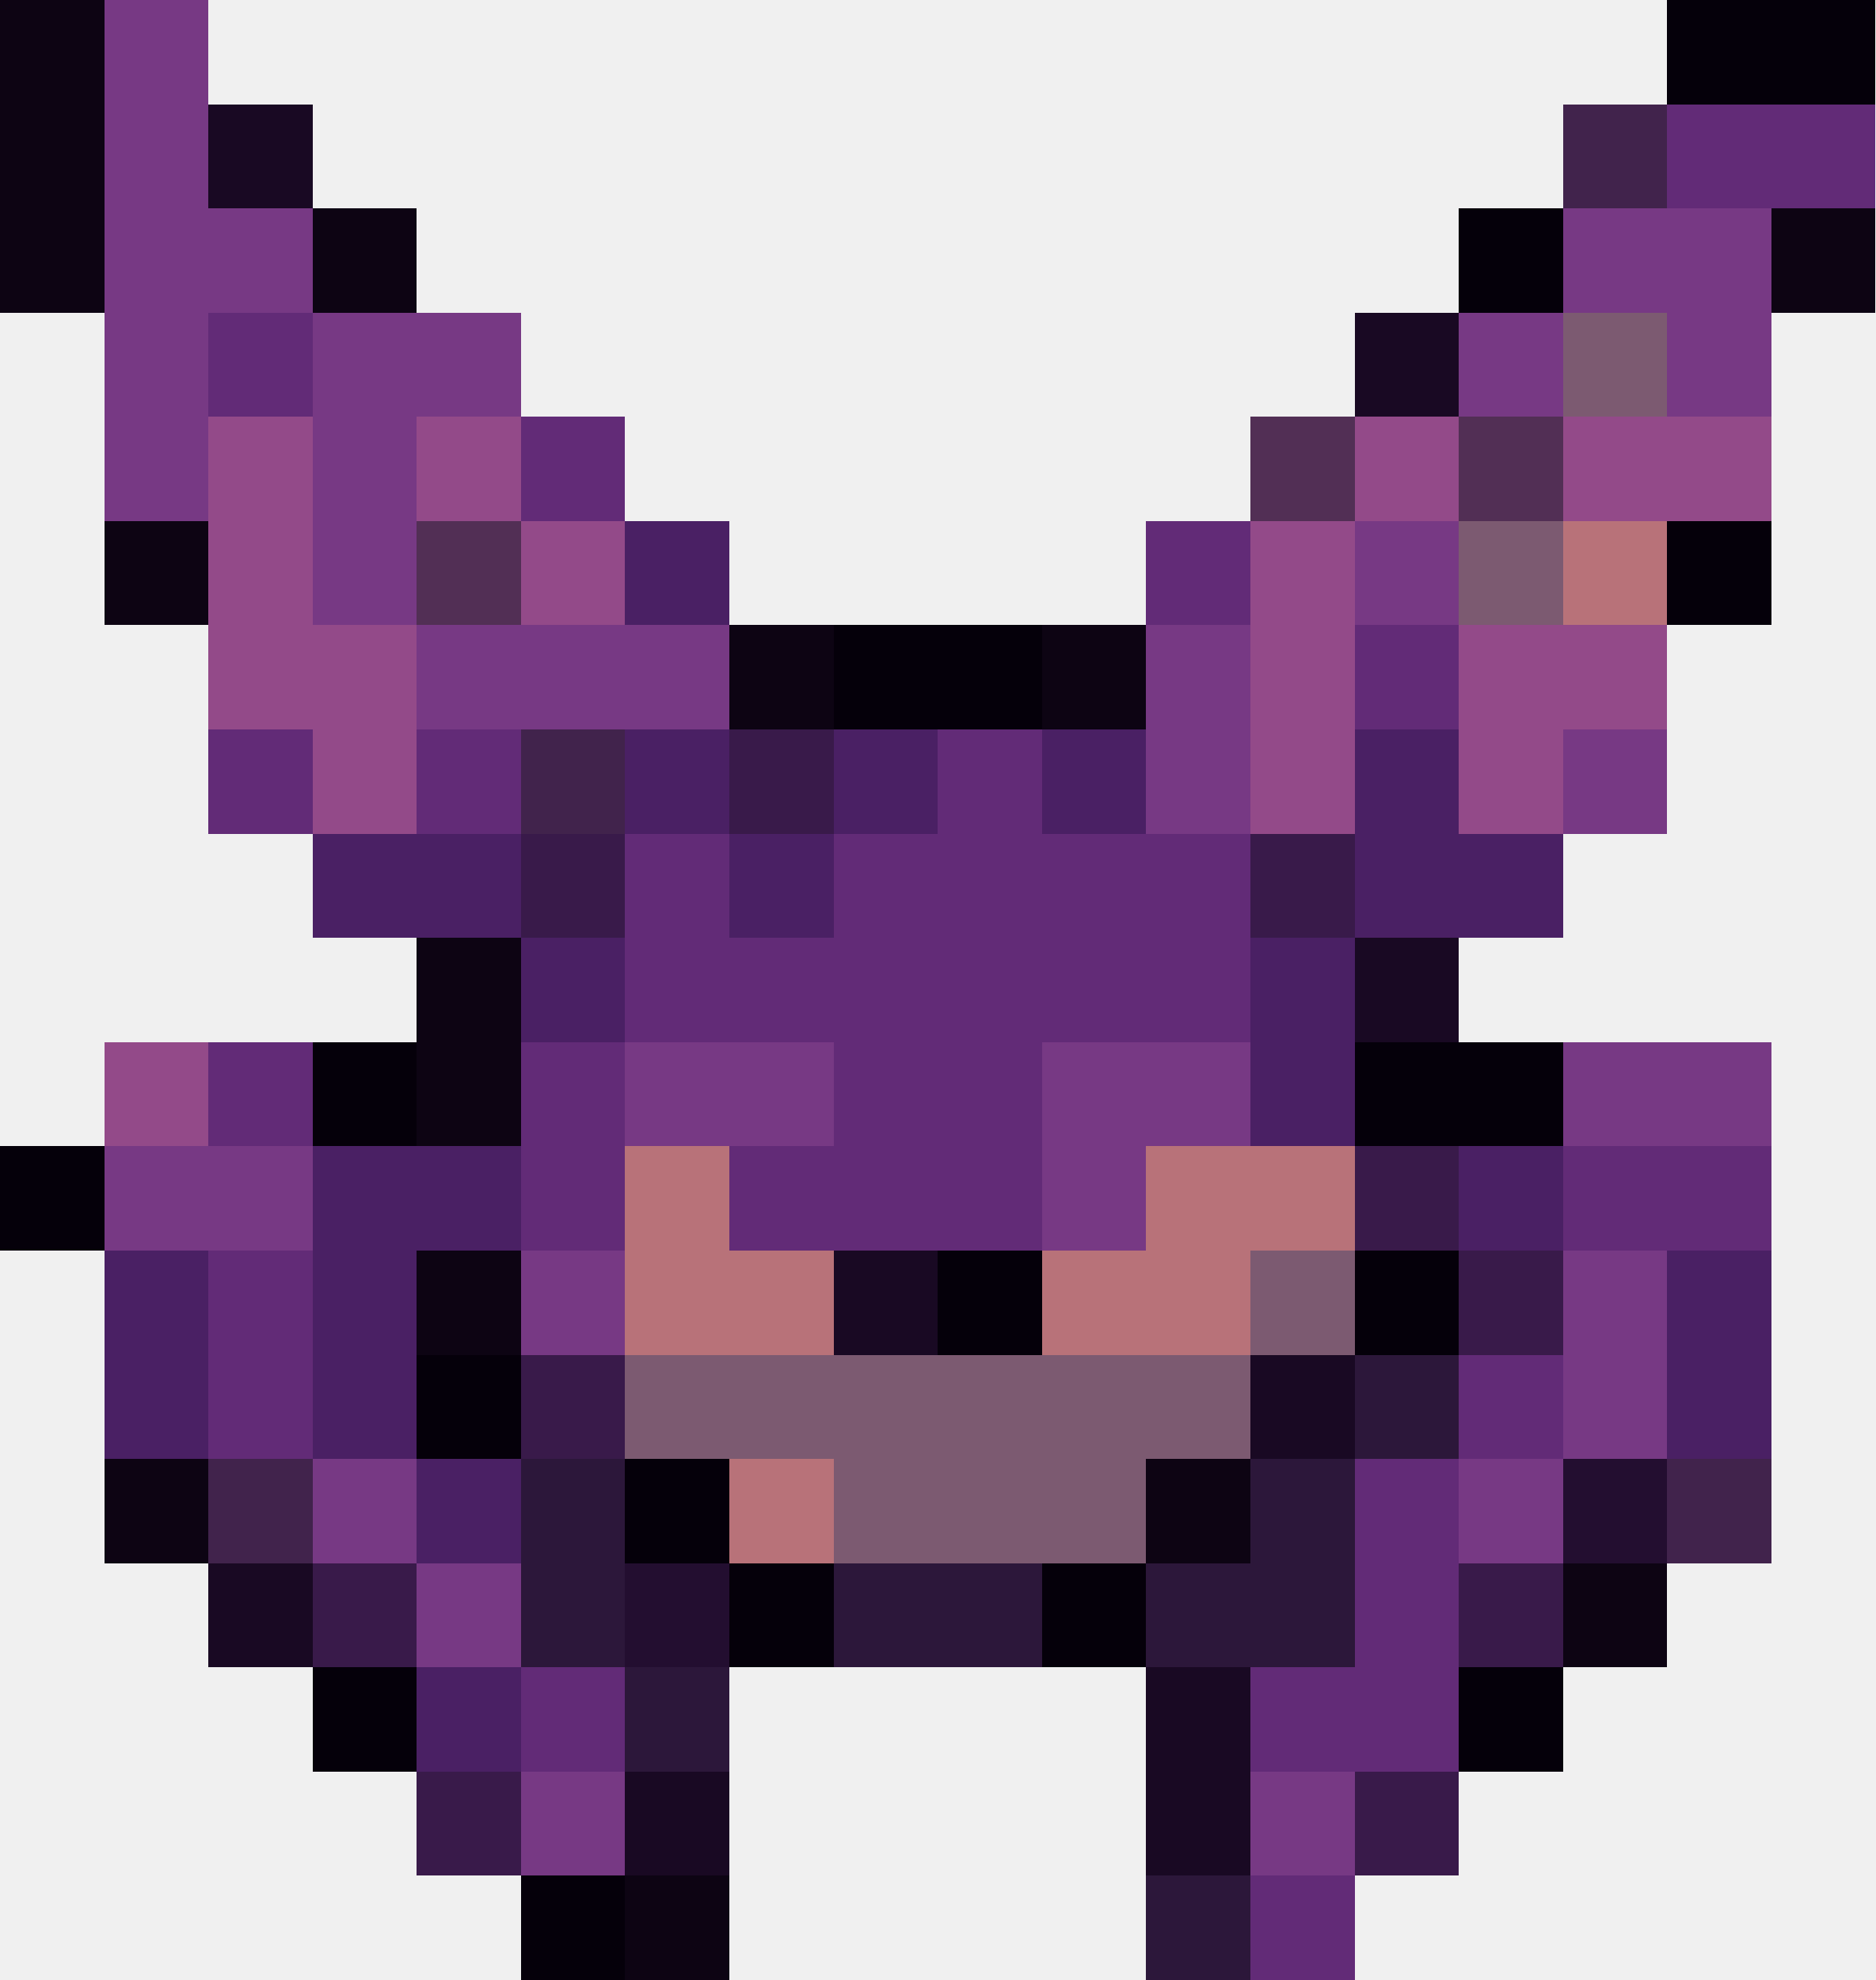
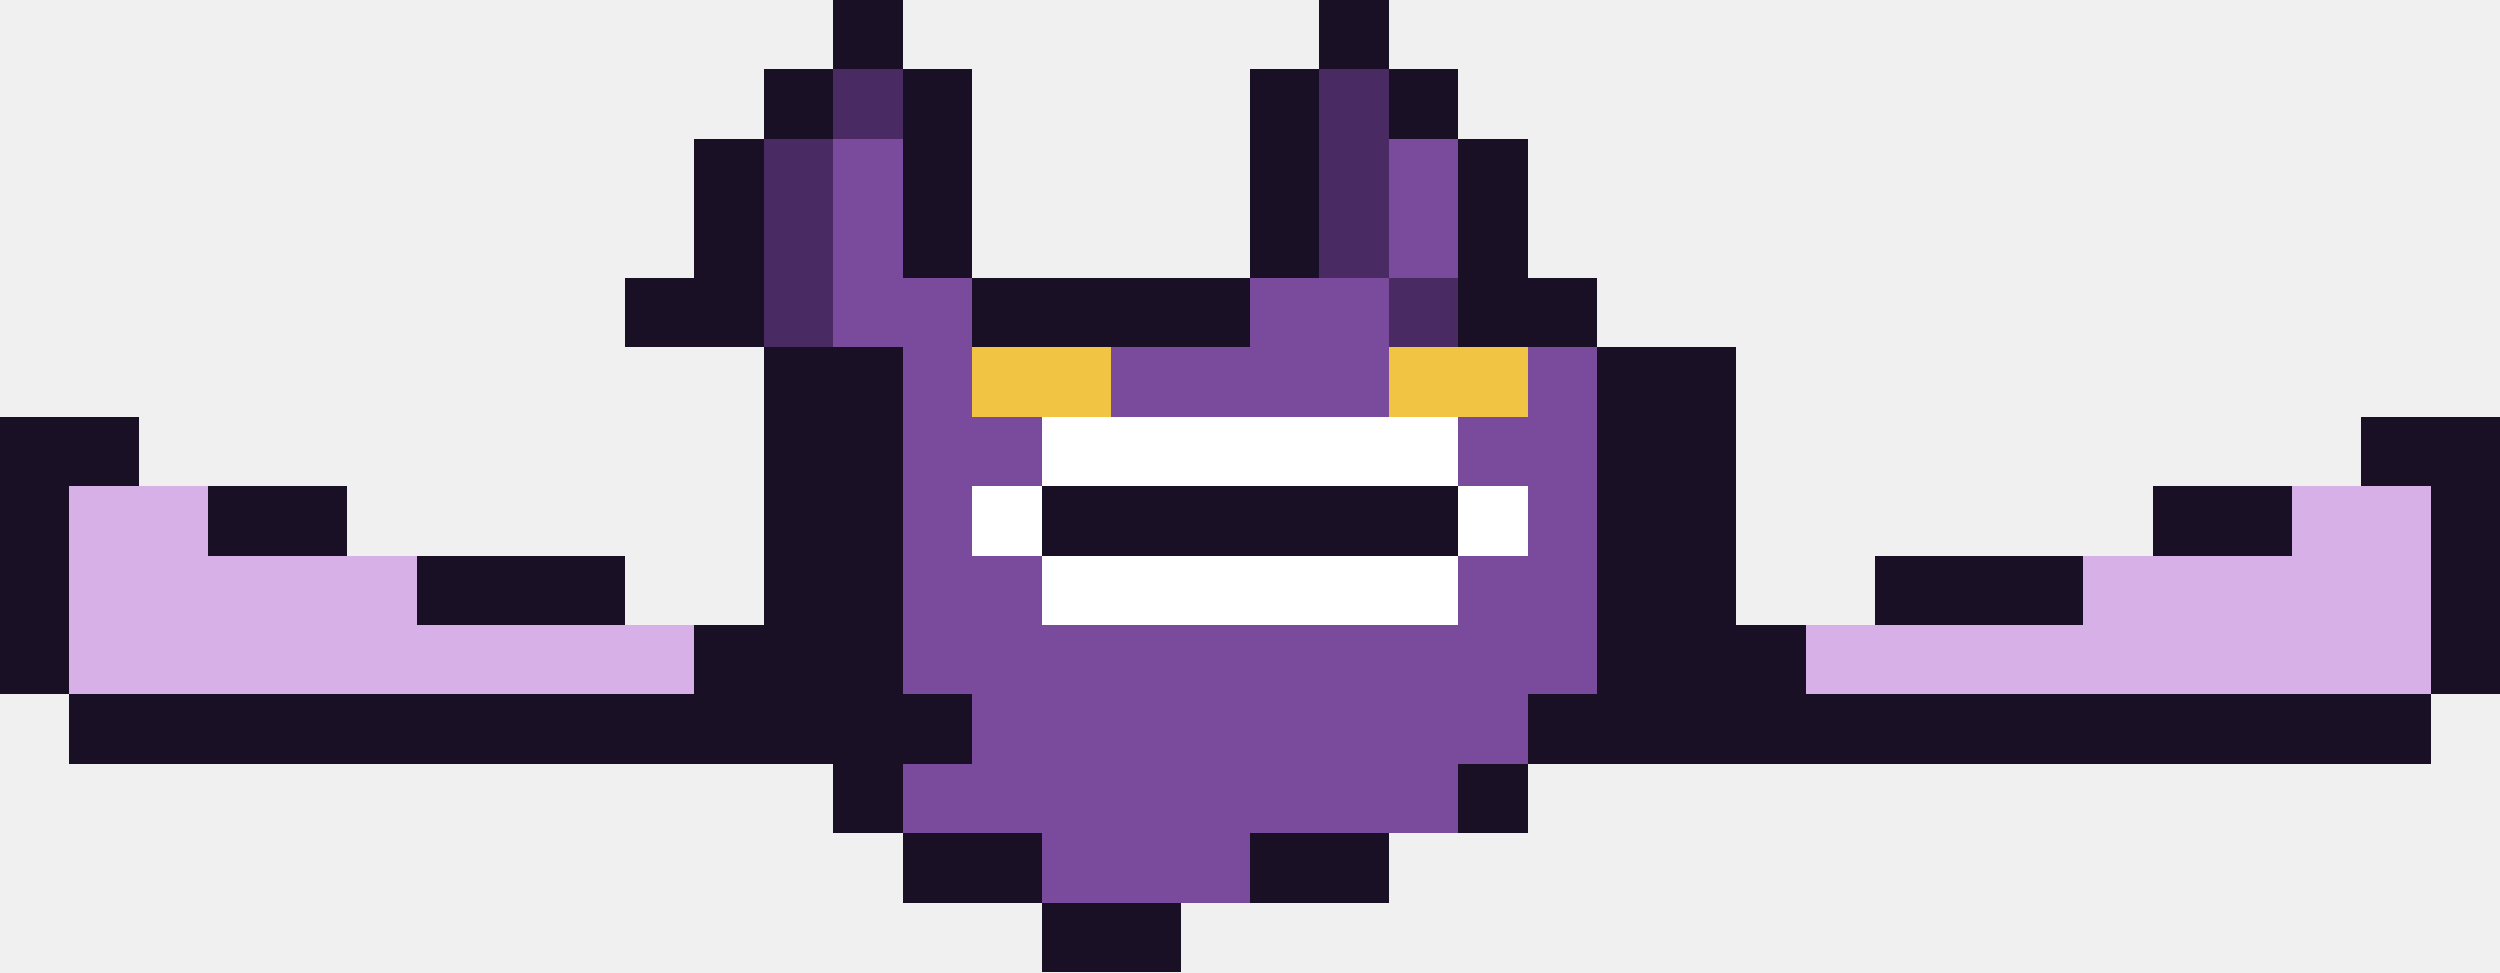
- <svg xmlns="http://www.w3.org/2000/svg" width="18" height="19" viewBox="0 0 18 19" shape-rendering="crispEdges">
-   <rect x="0" y="0" width="1" height="1" fill="#0d0413" />
-   <rect x="1" y="0" width="1" height="1" fill="#773984" />
-   <rect x="16" y="0" width="2" height="1" fill="#05000a" />
-   <rect x="0" y="1" width="1" height="1" fill="#0d0413" />
-   <rect x="1" y="1" width="1" height="1" fill="#773984" />
-   <rect x="2" y="1" width="1" height="1" fill="#190923" />
-   <rect x="15" y="1" width="1" height="1" fill="#41234c" />
-   <rect x="16" y="1" width="2" height="1" fill="#622b77" />
-   <rect x="0" y="2" width="1" height="1" fill="#0d0413" />
-   <rect x="1" y="2" width="2" height="1" fill="#773984" />
-   <rect x="3" y="2" width="1" height="1" fill="#0d0413" />
-   <rect x="14" y="2" width="1" height="1" fill="#05000a" />
-   <rect x="15" y="2" width="2" height="1" fill="#773984" />
-   <rect x="17" y="2" width="1" height="1" fill="#0d0413" />
-   <rect x="1" y="3" width="1" height="1" fill="#773984" />
-   <rect x="2" y="3" width="1" height="1" fill="#622b77" />
-   <rect x="3" y="3" width="2" height="1" fill="#773984" />
-   <rect x="13" y="3" width="1" height="1" fill="#190923" />
-   <rect x="14" y="3" width="1" height="1" fill="#773984" />
-   <rect x="15" y="3" width="1" height="1" fill="#7c5a71" />
-   <rect x="16" y="3" width="1" height="1" fill="#773984" />
-   <rect x="1" y="4" width="1" height="1" fill="#773984" />
-   <rect x="2" y="4" width="1" height="1" fill="#934a89" />
-   <rect x="3" y="4" width="1" height="1" fill="#773984" />
-   <rect x="4" y="4" width="1" height="1" fill="#934a89" />
-   <rect x="5" y="4" width="1" height="1" fill="#622b77" />
-   <rect x="12" y="4" width="1" height="1" fill="#522f55" />
-   <rect x="13" y="4" width="1" height="1" fill="#934a89" />
-   <rect x="14" y="4" width="1" height="1" fill="#522f55" />
-   <rect x="15" y="4" width="2" height="1" fill="#934a89" />
-   <rect x="1" y="5" width="1" height="1" fill="#0d0413" />
-   <rect x="2" y="5" width="1" height="1" fill="#934a89" />
-   <rect x="3" y="5" width="1" height="1" fill="#773984" />
-   <rect x="4" y="5" width="1" height="1" fill="#522f55" />
-   <rect x="5" y="5" width="1" height="1" fill="#934a89" />
-   <rect x="6" y="5" width="1" height="1" fill="#4a2064" />
-   <rect x="11" y="5" width="1" height="1" fill="#622b77" />
-   <rect x="12" y="5" width="1" height="1" fill="#934a89" />
-   <rect x="13" y="5" width="1" height="1" fill="#773984" />
-   <rect x="14" y="5" width="1" height="1" fill="#7c5a71" />
-   <rect x="15" y="5" width="1" height="1" fill="#b87279" />
-   <rect x="16" y="5" width="1" height="1" fill="#05000a" />
-   <rect x="2" y="6" width="2" height="1" fill="#934a89" />
-   <rect x="4" y="6" width="3" height="1" fill="#773984" />
-   <rect x="7" y="6" width="1" height="1" fill="#0d0413" />
-   <rect x="8" y="6" width="2" height="1" fill="#05000a" />
-   <rect x="10" y="6" width="1" height="1" fill="#0d0413" />
-   <rect x="11" y="6" width="1" height="1" fill="#773984" />
-   <rect x="12" y="6" width="1" height="1" fill="#934a89" />
-   <rect x="13" y="6" width="1" height="1" fill="#622b77" />
-   <rect x="14" y="6" width="2" height="1" fill="#934a89" />
-   <rect x="2" y="7" width="1" height="1" fill="#622b77" />
-   <rect x="3" y="7" width="1" height="1" fill="#934a89" />
-   <rect x="4" y="7" width="1" height="1" fill="#622b77" />
-   <rect x="5" y="7" width="1" height="1" fill="#41234c" />
-   <rect x="6" y="7" width="1" height="1" fill="#4a2064" />
-   <rect x="7" y="7" width="1" height="1" fill="#391a4a" />
-   <rect x="8" y="7" width="1" height="1" fill="#4a2064" />
-   <rect x="9" y="7" width="1" height="1" fill="#622b77" />
-   <rect x="10" y="7" width="1" height="1" fill="#4a2064" />
-   <rect x="11" y="7" width="1" height="1" fill="#773984" />
-   <rect x="12" y="7" width="1" height="1" fill="#934a89" />
-   <rect x="13" y="7" width="1" height="1" fill="#4a2064" />
-   <rect x="14" y="7" width="1" height="1" fill="#934a89" />
-   <rect x="15" y="7" width="1" height="1" fill="#773984" />
-   <rect x="3" y="8" width="2" height="1" fill="#4a2064" />
-   <rect x="5" y="8" width="1" height="1" fill="#391a4a" />
-   <rect x="6" y="8" width="1" height="1" fill="#622b77" />
-   <rect x="7" y="8" width="1" height="1" fill="#4a2064" />
-   <rect x="8" y="8" width="4" height="1" fill="#622b77" />
-   <rect x="12" y="8" width="1" height="1" fill="#391a4a" />
-   <rect x="13" y="8" width="2" height="1" fill="#4a2064" />
-   <rect x="4" y="9" width="1" height="1" fill="#0d0413" />
-   <rect x="5" y="9" width="1" height="1" fill="#4a2064" />
-   <rect x="6" y="9" width="6" height="1" fill="#622b77" />
-   <rect x="12" y="9" width="1" height="1" fill="#4a2064" />
-   <rect x="13" y="9" width="1" height="1" fill="#190923" />
-   <rect x="1" y="10" width="1" height="1" fill="#934a89" />
-   <rect x="2" y="10" width="1" height="1" fill="#622b77" />
-   <rect x="3" y="10" width="1" height="1" fill="#05000a" />
-   <rect x="4" y="10" width="1" height="1" fill="#0d0413" />
-   <rect x="5" y="10" width="1" height="1" fill="#622b77" />
-   <rect x="6" y="10" width="2" height="1" fill="#773984" />
-   <rect x="8" y="10" width="2" height="1" fill="#622b77" />
-   <rect x="10" y="10" width="2" height="1" fill="#773984" />
-   <rect x="12" y="10" width="1" height="1" fill="#4a2064" />
-   <rect x="13" y="10" width="2" height="1" fill="#05000a" />
-   <rect x="15" y="10" width="2" height="1" fill="#773984" />
-   <rect x="0" y="11" width="1" height="1" fill="#05000a" />
-   <rect x="1" y="11" width="2" height="1" fill="#773984" />
-   <rect x="3" y="11" width="2" height="1" fill="#4a2064" />
-   <rect x="5" y="11" width="1" height="1" fill="#622b77" />
-   <rect x="6" y="11" width="1" height="1" fill="#b87279" />
-   <rect x="7" y="11" width="3" height="1" fill="#622b77" />
-   <rect x="10" y="11" width="1" height="1" fill="#773984" />
-   <rect x="11" y="11" width="2" height="1" fill="#b87279" />
-   <rect x="13" y="11" width="1" height="1" fill="#391a4a" />
-   <rect x="14" y="11" width="1" height="1" fill="#4a2064" />
-   <rect x="15" y="11" width="2" height="1" fill="#622b77" />
-   <rect x="1" y="12" width="1" height="1" fill="#4a2064" />
-   <rect x="2" y="12" width="1" height="1" fill="#622b77" />
-   <rect x="3" y="12" width="1" height="1" fill="#4a2064" />
-   <rect x="4" y="12" width="1" height="1" fill="#0d0413" />
-   <rect x="5" y="12" width="1" height="1" fill="#773984" />
-   <rect x="6" y="12" width="2" height="1" fill="#b87279" />
-   <rect x="8" y="12" width="1" height="1" fill="#190923" />
-   <rect x="9" y="12" width="1" height="1" fill="#05000a" />
-   <rect x="10" y="12" width="2" height="1" fill="#b87279" />
-   <rect x="12" y="12" width="1" height="1" fill="#7c5a71" />
-   <rect x="13" y="12" width="1" height="1" fill="#05000a" />
-   <rect x="14" y="12" width="1" height="1" fill="#391a4a" />
-   <rect x="15" y="12" width="1" height="1" fill="#773984" />
-   <rect x="16" y="12" width="1" height="1" fill="#4a2064" />
-   <rect x="1" y="13" width="1" height="1" fill="#4a2064" />
-   <rect x="2" y="13" width="1" height="1" fill="#622b77" />
-   <rect x="3" y="13" width="1" height="1" fill="#4a2064" />
-   <rect x="4" y="13" width="1" height="1" fill="#05000a" />
-   <rect x="5" y="13" width="1" height="1" fill="#391a4a" />
-   <rect x="6" y="13" width="6" height="1" fill="#7c5a71" />
-   <rect x="12" y="13" width="1" height="1" fill="#190923" />
-   <rect x="13" y="13" width="1" height="1" fill="#2c173a" />
-   <rect x="14" y="13" width="1" height="1" fill="#622b77" />
-   <rect x="15" y="13" width="1" height="1" fill="#773984" />
-   <rect x="16" y="13" width="1" height="1" fill="#4a2064" />
-   <rect x="1" y="14" width="1" height="1" fill="#0d0413" />
-   <rect x="2" y="14" width="1" height="1" fill="#41234c" />
-   <rect x="3" y="14" width="1" height="1" fill="#773984" />
-   <rect x="4" y="14" width="1" height="1" fill="#4a2064" />
-   <rect x="5" y="14" width="1" height="1" fill="#2c173a" />
-   <rect x="6" y="14" width="1" height="1" fill="#05000a" />
-   <rect x="7" y="14" width="1" height="1" fill="#b87279" />
-   <rect x="8" y="14" width="3" height="1" fill="#7c5a71" />
-   <rect x="11" y="14" width="1" height="1" fill="#0d0413" />
-   <rect x="12" y="14" width="1" height="1" fill="#2c173a" />
-   <rect x="13" y="14" width="1" height="1" fill="#622b77" />
-   <rect x="14" y="14" width="1" height="1" fill="#773984" />
-   <rect x="15" y="14" width="1" height="1" fill="#230e30" />
-   <rect x="16" y="14" width="1" height="1" fill="#41234c" />
-   <rect x="2" y="15" width="1" height="1" fill="#190923" />
-   <rect x="3" y="15" width="1" height="1" fill="#391a4a" />
-   <rect x="4" y="15" width="1" height="1" fill="#773984" />
-   <rect x="5" y="15" width="1" height="1" fill="#2c173a" />
-   <rect x="6" y="15" width="1" height="1" fill="#230e30" />
-   <rect x="7" y="15" width="1" height="1" fill="#05000a" />
-   <rect x="8" y="15" width="2" height="1" fill="#2c173a" />
-   <rect x="10" y="15" width="1" height="1" fill="#05000a" />
-   <rect x="11" y="15" width="2" height="1" fill="#2c173a" />
-   <rect x="13" y="15" width="1" height="1" fill="#622b77" />
-   <rect x="14" y="15" width="1" height="1" fill="#391a4a" />
-   <rect x="15" y="15" width="1" height="1" fill="#0d0413" />
-   <rect x="3" y="16" width="1" height="1" fill="#05000a" />
-   <rect x="4" y="16" width="1" height="1" fill="#4a2064" />
-   <rect x="5" y="16" width="1" height="1" fill="#622b77" />
-   <rect x="6" y="16" width="1" height="1" fill="#2c173a" />
-   <rect x="11" y="16" width="1" height="1" fill="#190923" />
-   <rect x="12" y="16" width="2" height="1" fill="#622b77" />
-   <rect x="14" y="16" width="1" height="1" fill="#05000a" />
-   <rect x="4" y="17" width="1" height="1" fill="#391a4a" />
-   <rect x="5" y="17" width="1" height="1" fill="#773984" />
-   <rect x="6" y="17" width="1" height="1" fill="#190923" />
-   <rect x="11" y="17" width="1" height="1" fill="#190923" />
-   <rect x="12" y="17" width="1" height="1" fill="#773984" />
-   <rect x="13" y="17" width="1" height="1" fill="#391a4a" />
-   <rect x="5" y="18" width="1" height="1" fill="#05000a" />
-   <rect x="6" y="18" width="1" height="1" fill="#0d0413" />
-   <rect x="11" y="18" width="1" height="1" fill="#2c173a" />
-   <rect x="12" y="18" width="1" height="1" fill="#622b77" />
+ <svg xmlns="http://www.w3.org/2000/svg" width="36" height="14" viewBox="0 0 36 14" shape-rendering="crispEdges">
+   <rect x="12" y="0" width="1" height="1" fill="#1a1026" />
+   <rect x="19" y="0" width="1" height="1" fill="#1a1026" />
+   <rect x="11" y="1" width="1" height="1" fill="#1a1026" />
+   <rect x="12" y="1" width="1" height="1" fill="#4a2a63" />
+   <rect x="13" y="1" width="1" height="1" fill="#1a1026" />
+   <rect x="18" y="1" width="1" height="1" fill="#1a1026" />
+   <rect x="19" y="1" width="1" height="1" fill="#4a2a63" />
+   <rect x="20" y="1" width="1" height="1" fill="#1a1026" />
+   <rect x="10" y="2" width="1" height="1" fill="#1a1026" />
+   <rect x="11" y="2" width="1" height="1" fill="#4a2a63" />
+   <rect x="12" y="2" width="1" height="1" fill="#7a4a9c" />
+   <rect x="13" y="2" width="1" height="1" fill="#1a1026" />
+   <rect x="18" y="2" width="1" height="1" fill="#1a1026" />
+   <rect x="19" y="2" width="1" height="1" fill="#4a2a63" />
+   <rect x="20" y="2" width="1" height="1" fill="#7a4a9c" />
+   <rect x="21" y="2" width="1" height="1" fill="#1a1026" />
+   <rect x="10" y="3" width="1" height="1" fill="#1a1026" />
+   <rect x="11" y="3" width="1" height="1" fill="#4a2a63" />
+   <rect x="12" y="3" width="1" height="1" fill="#7a4a9c" />
+   <rect x="13" y="3" width="1" height="1" fill="#1a1026" />
+   <rect x="18" y="3" width="1" height="1" fill="#1a1026" />
+   <rect x="19" y="3" width="1" height="1" fill="#4a2a63" />
+   <rect x="20" y="3" width="1" height="1" fill="#7a4a9c" />
+   <rect x="21" y="3" width="1" height="1" fill="#1a1026" />
+   <rect x="9" y="4" width="2" height="1" fill="#1a1026" />
+   <rect x="11" y="4" width="1" height="1" fill="#4a2a63" />
+   <rect x="12" y="4" width="2" height="1" fill="#7a4a9c" />
+   <rect x="14" y="4" width="4" height="1" fill="#1a1026" />
+   <rect x="18" y="4" width="2" height="1" fill="#7a4a9c" />
+   <rect x="20" y="4" width="1" height="1" fill="#4a2a63" />
+   <rect x="21" y="4" width="2" height="1" fill="#1a1026" />
+   <rect x="11" y="5" width="2" height="1" fill="#1a1026" />
+   <rect x="13" y="5" width="1" height="1" fill="#7a4a9c" />
+   <rect x="14" y="5" width="2" height="1" fill="#f2c443" />
+   <rect x="16" y="5" width="4" height="1" fill="#7a4a9c" />
+   <rect x="20" y="5" width="2" height="1" fill="#f2c443" />
+   <rect x="22" y="5" width="1" height="1" fill="#7a4a9c" />
+   <rect x="23" y="5" width="2" height="1" fill="#1a1026" />
+   <rect x="0" y="6" width="2" height="1" fill="#1a1026" />
+   <rect x="11" y="6" width="2" height="1" fill="#1a1026" />
+   <rect x="13" y="6" width="2" height="1" fill="#7a4a9c" />
+   <rect x="15" y="6" width="6" height="1" fill="#ffffff" />
+   <rect x="21" y="6" width="2" height="1" fill="#7a4a9c" />
+   <rect x="23" y="6" width="2" height="1" fill="#1a1026" />
+   <rect x="34" y="6" width="2" height="1" fill="#1a1026" />
+   <rect x="0" y="7" width="1" height="1" fill="#1a1026" />
+   <rect x="1" y="7" width="2" height="1" fill="#d8b0e8" />
+   <rect x="3" y="7" width="2" height="1" fill="#1a1026" />
+   <rect x="11" y="7" width="2" height="1" fill="#1a1026" />
+   <rect x="13" y="7" width="1" height="1" fill="#7a4a9c" />
+   <rect x="14" y="7" width="1" height="1" fill="#ffffff" />
+   <rect x="15" y="7" width="6" height="1" fill="#1a1026" />
+   <rect x="21" y="7" width="1" height="1" fill="#ffffff" />
+   <rect x="22" y="7" width="1" height="1" fill="#7a4a9c" />
+   <rect x="23" y="7" width="2" height="1" fill="#1a1026" />
+   <rect x="31" y="7" width="2" height="1" fill="#1a1026" />
+   <rect x="33" y="7" width="2" height="1" fill="#d8b0e8" />
+   <rect x="35" y="7" width="1" height="1" fill="#1a1026" />
+   <rect x="0" y="8" width="1" height="1" fill="#1a1026" />
+   <rect x="1" y="8" width="5" height="1" fill="#d8b0e8" />
+   <rect x="6" y="8" width="3" height="1" fill="#1a1026" />
+   <rect x="11" y="8" width="2" height="1" fill="#1a1026" />
+   <rect x="13" y="8" width="2" height="1" fill="#7a4a9c" />
+   <rect x="15" y="8" width="6" height="1" fill="#ffffff" />
+   <rect x="21" y="8" width="2" height="1" fill="#7a4a9c" />
+   <rect x="23" y="8" width="2" height="1" fill="#1a1026" />
+   <rect x="27" y="8" width="3" height="1" fill="#1a1026" />
+   <rect x="30" y="8" width="5" height="1" fill="#d8b0e8" />
+   <rect x="35" y="8" width="1" height="1" fill="#1a1026" />
+   <rect x="0" y="9" width="1" height="1" fill="#1a1026" />
+   <rect x="1" y="9" width="9" height="1" fill="#d8b0e8" />
+   <rect x="10" y="9" width="3" height="1" fill="#1a1026" />
+   <rect x="13" y="9" width="10" height="1" fill="#7a4a9c" />
+   <rect x="23" y="9" width="3" height="1" fill="#1a1026" />
+   <rect x="26" y="9" width="9" height="1" fill="#d8b0e8" />
+   <rect x="35" y="9" width="1" height="1" fill="#1a1026" />
+   <rect x="1" y="10" width="13" height="1" fill="#1a1026" />
+   <rect x="14" y="10" width="8" height="1" fill="#7a4a9c" />
+   <rect x="22" y="10" width="13" height="1" fill="#1a1026" />
+   <rect x="12" y="11" width="1" height="1" fill="#1a1026" />
+   <rect x="13" y="11" width="8" height="1" fill="#7a4a9c" />
+   <rect x="21" y="11" width="1" height="1" fill="#1a1026" />
+   <rect x="13" y="12" width="2" height="1" fill="#1a1026" />
+   <rect x="15" y="12" width="3" height="1" fill="#7a4a9c" />
+   <rect x="18" y="12" width="2" height="1" fill="#1a1026" />
+   <rect x="15" y="13" width="2" height="1" fill="#1a1026" />
</svg>
